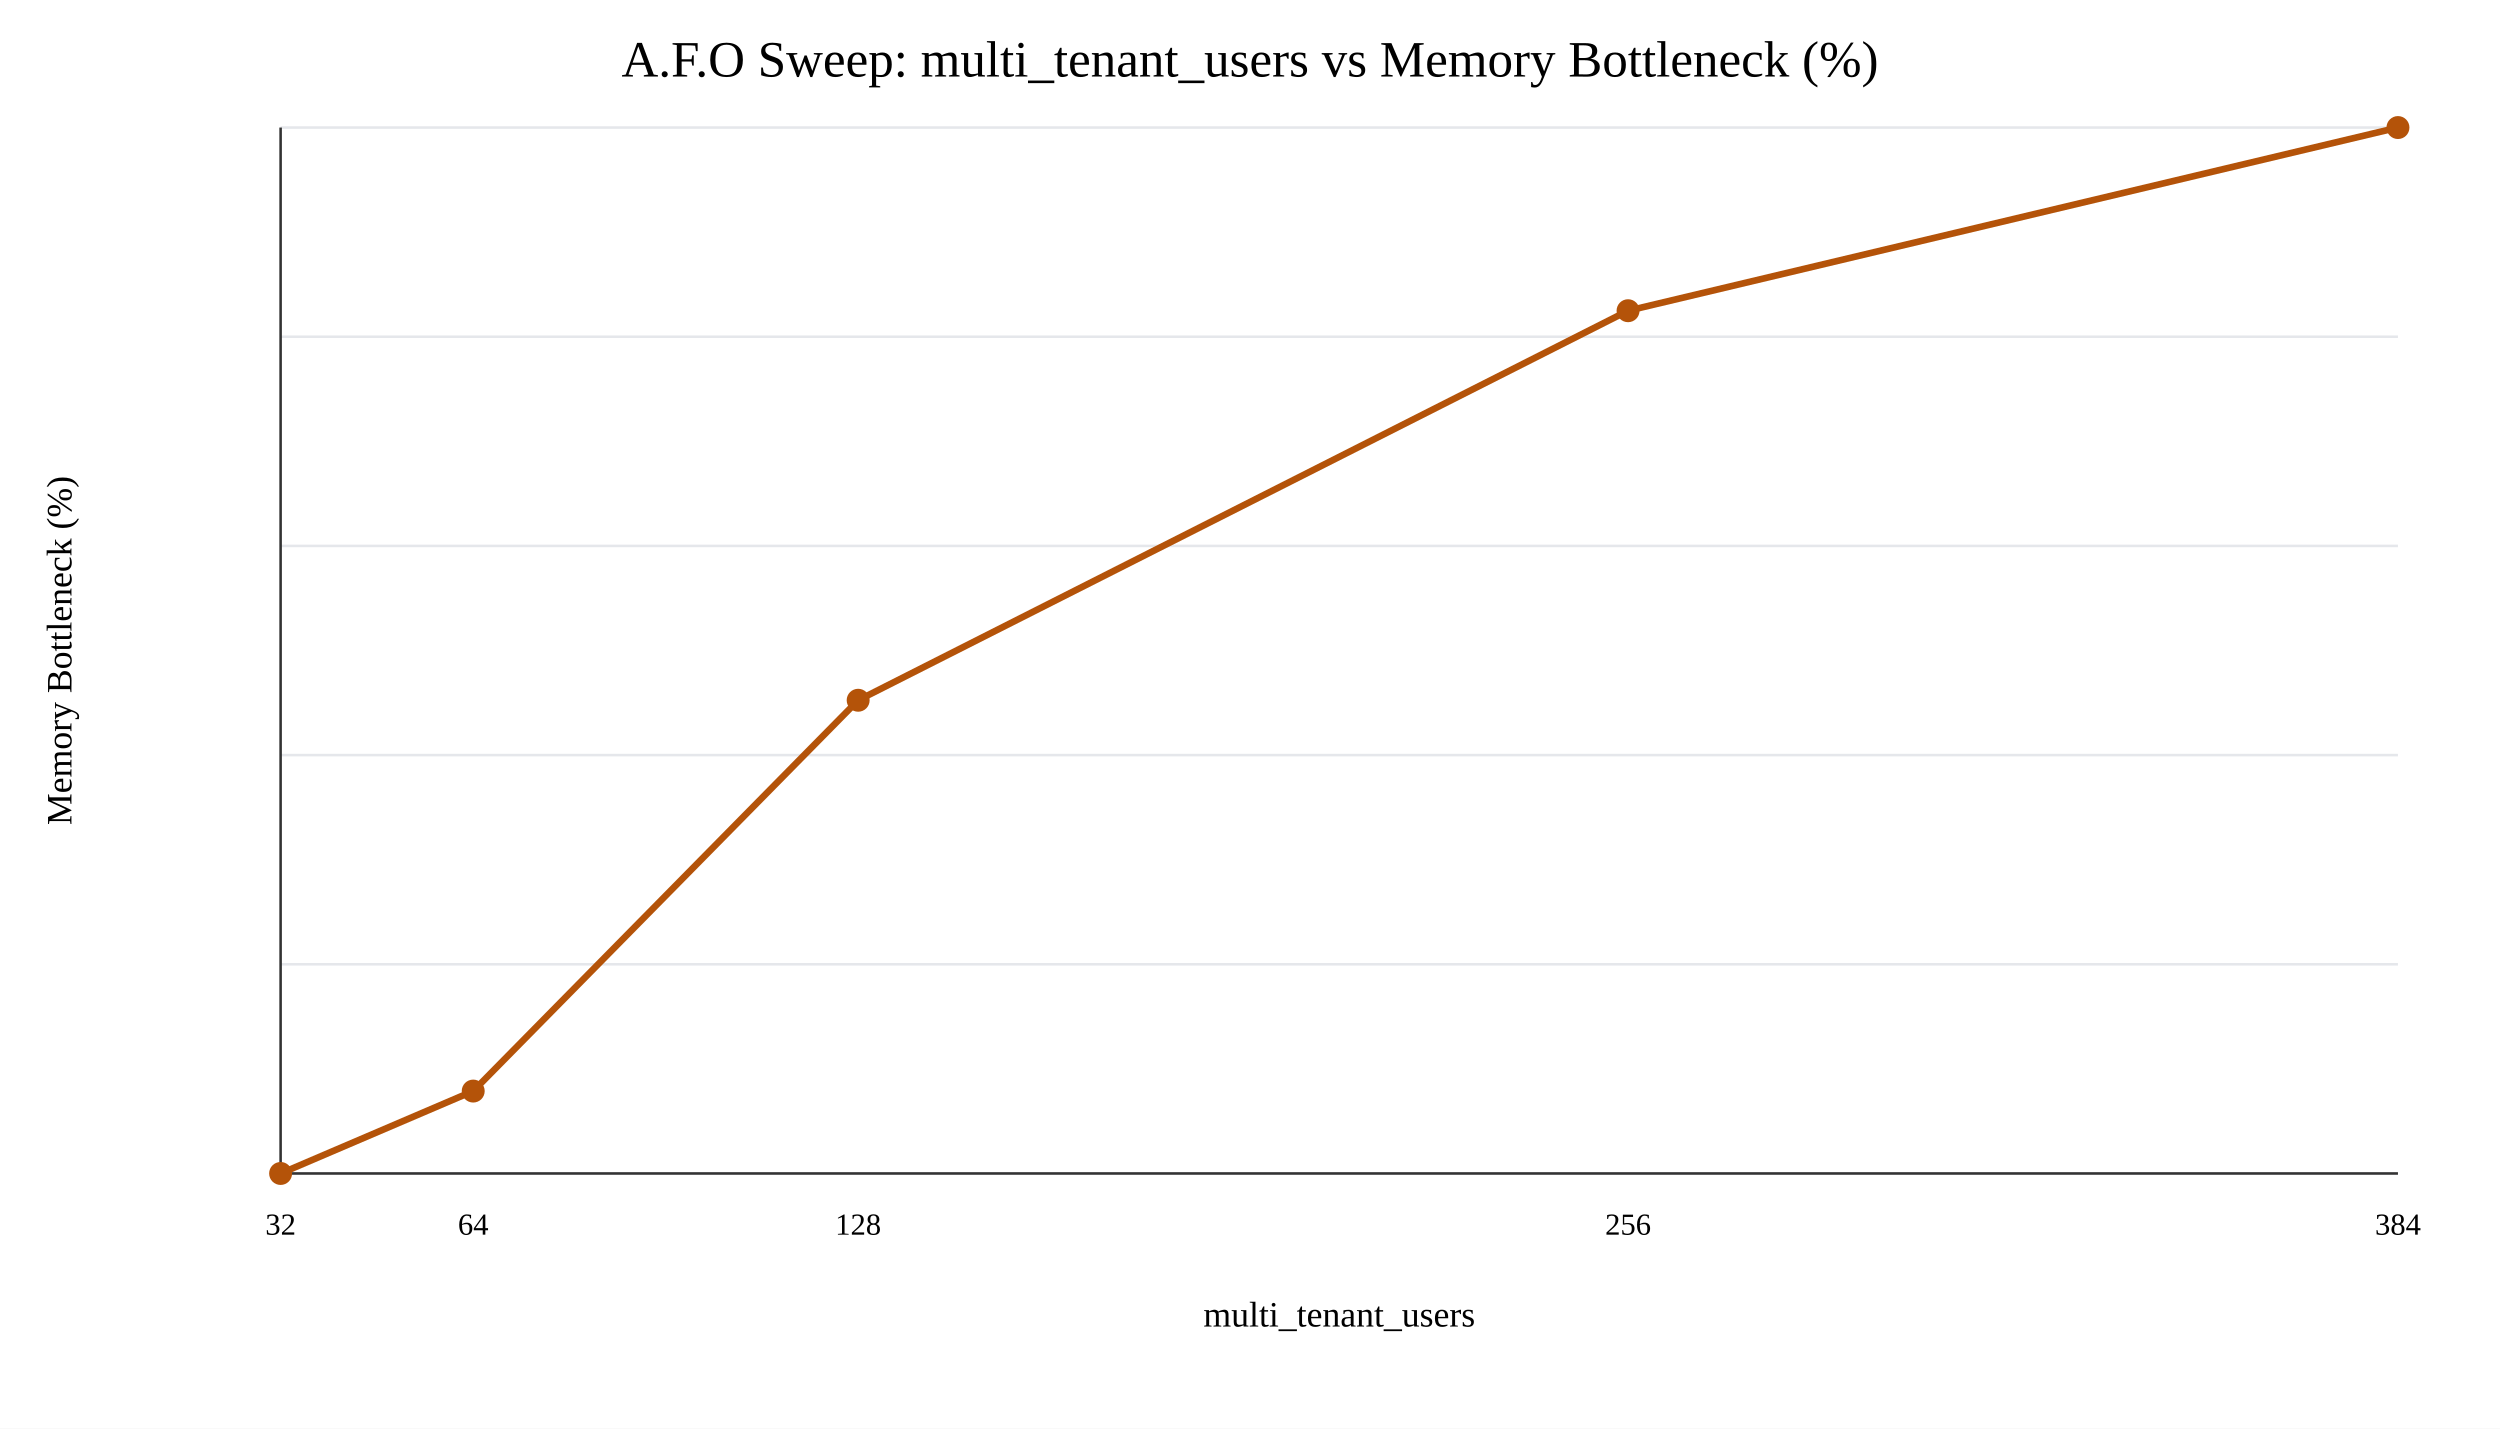
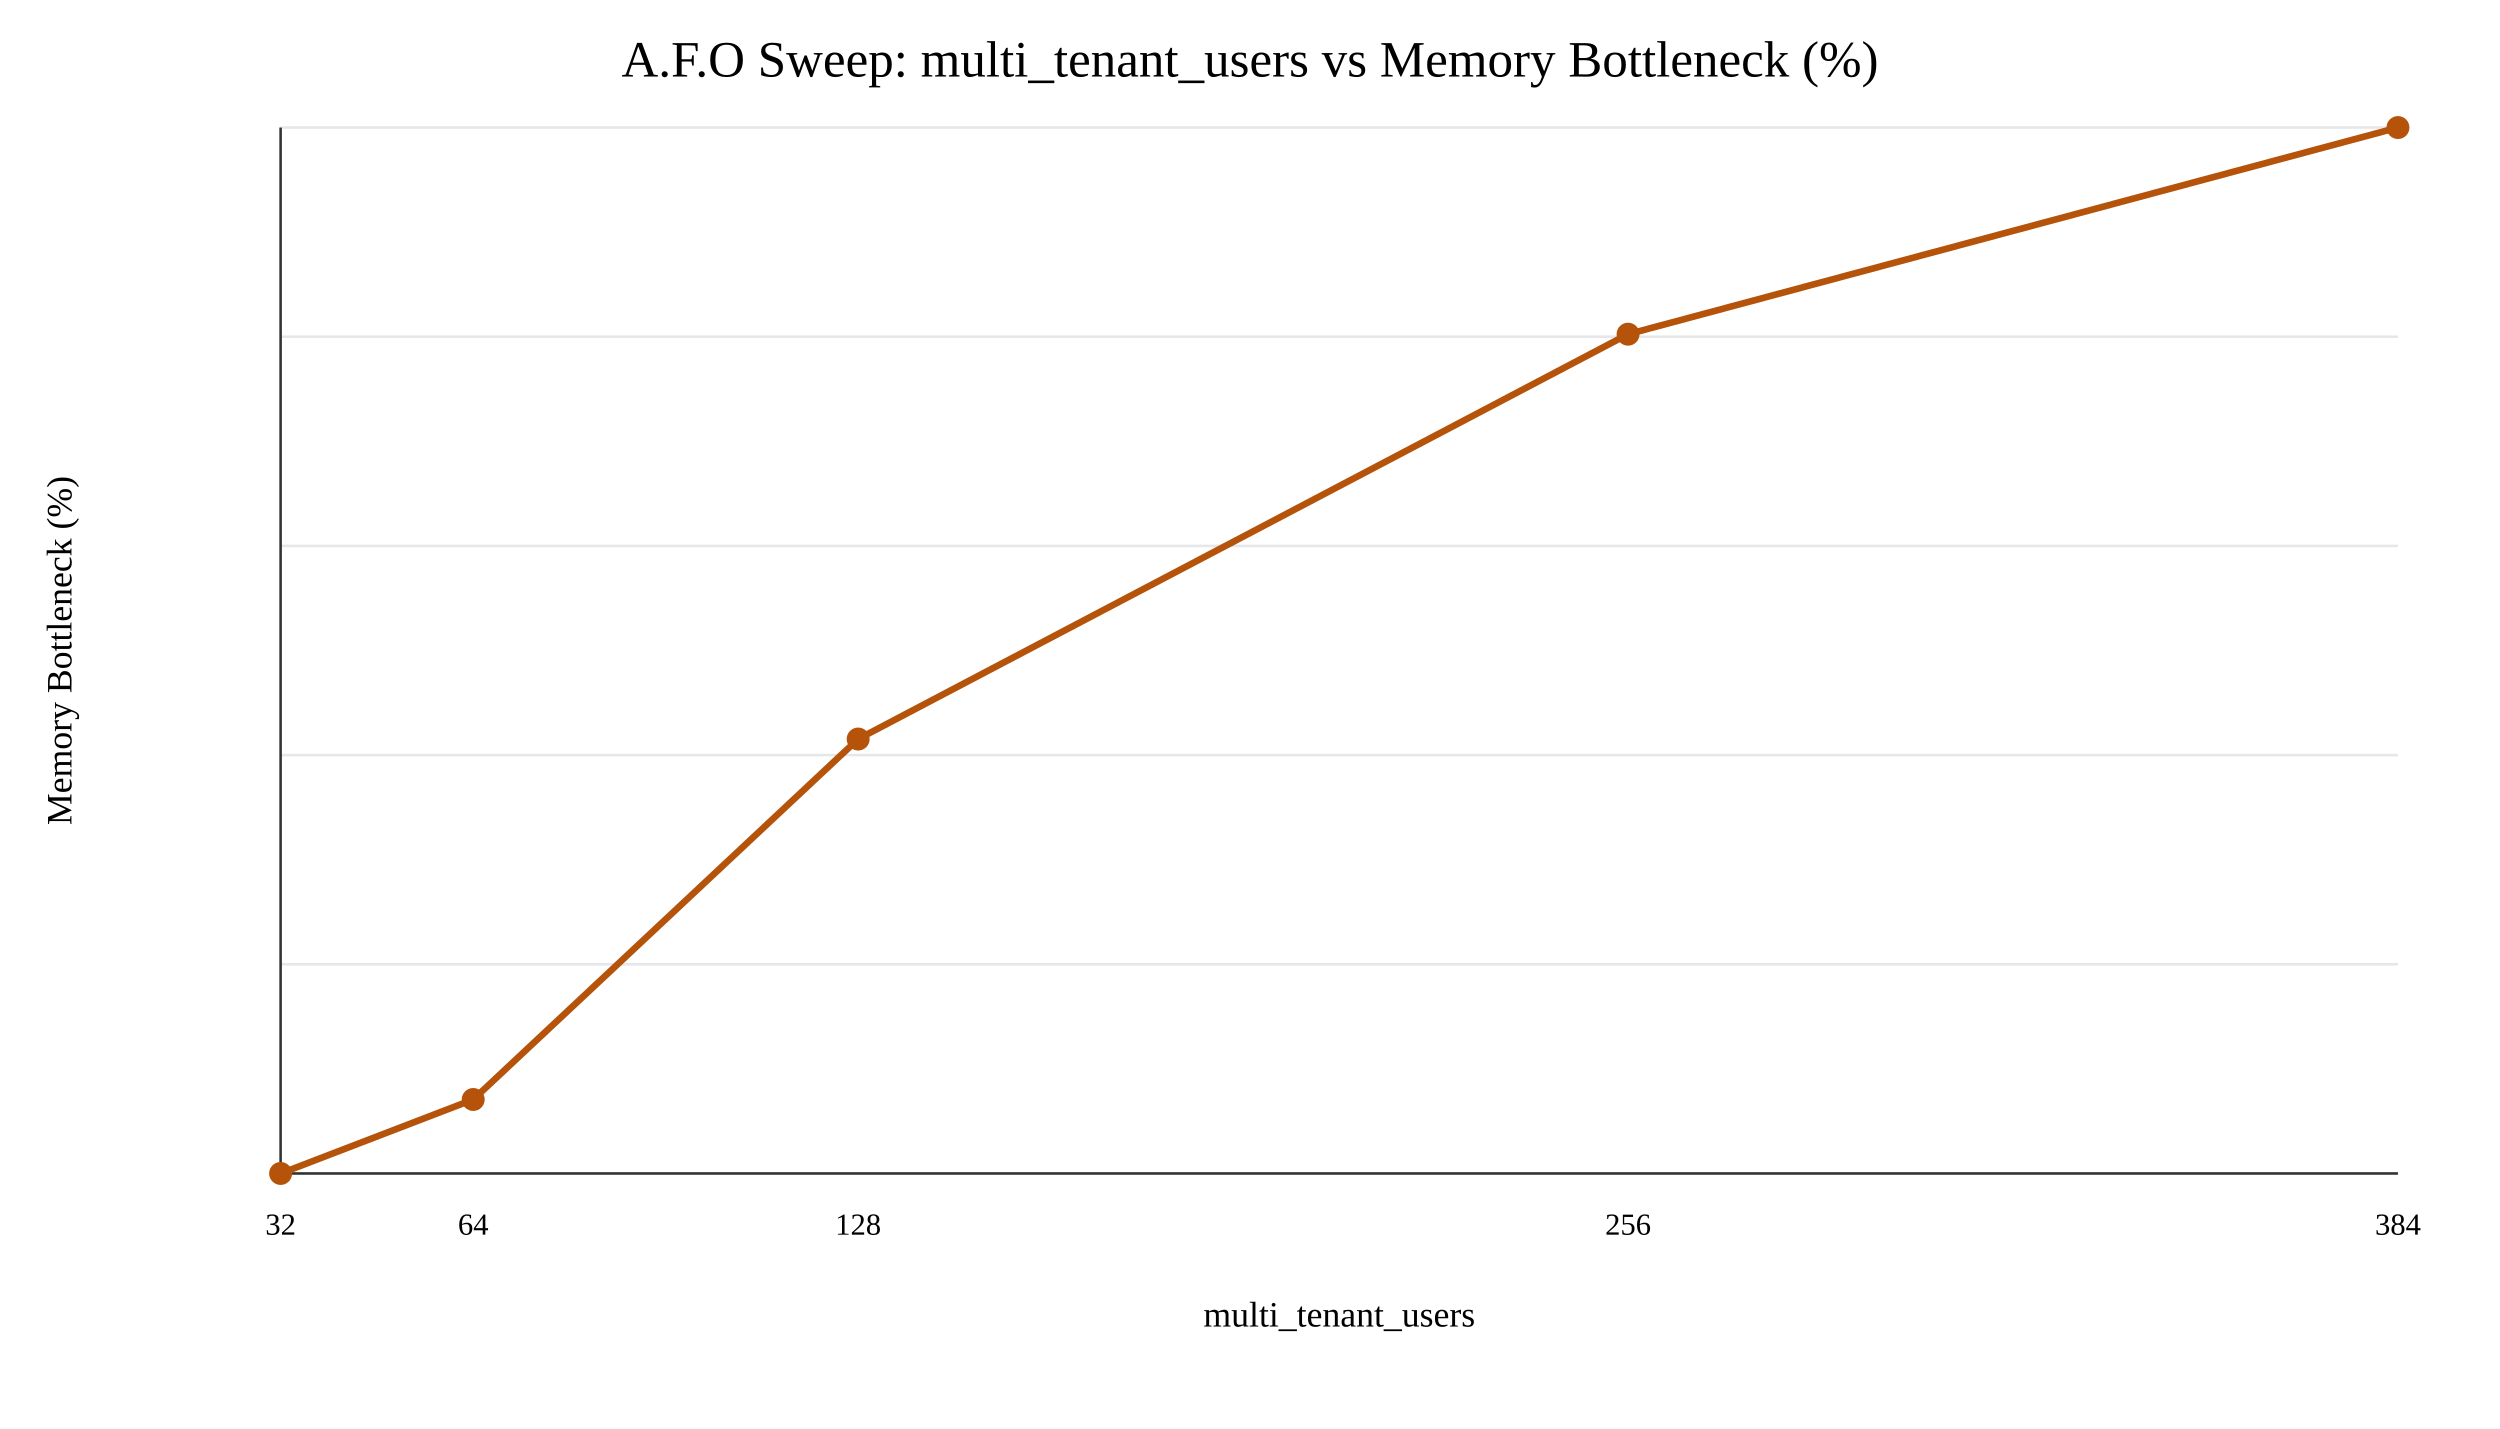
<svg xmlns="http://www.w3.org/2000/svg" width="980" height="560">
  <rect x="0" y="0" width="980" height="560" fill="#ffffff" />
  <text x="490.0" y="30" text-anchor="middle" font-size="20" font-family="Times New Roman">A.F.O Sweep: multi_tenant_users vs Memory Bottleneck (%)</text>
  <line x1="110" y1="50.0" x2="940" y2="50.0" stroke="#e5e7eb" />
  <line x1="110" y1="132.0" x2="940" y2="132.0" stroke="#e5e7eb" />
  <line x1="110" y1="214.0" x2="940" y2="214.0" stroke="#e5e7eb" />
  <line x1="110" y1="296.0" x2="940" y2="296.0" stroke="#e5e7eb" />
  <line x1="110" y1="378.0" x2="940" y2="378.0" stroke="#e5e7eb" />
  <line x1="110" y1="460.0" x2="940" y2="460.0" stroke="#e5e7eb" />
  <line x1="110" y1="460" x2="940" y2="460" stroke="#333" />
  <line x1="110" y1="50" x2="110" y2="460" stroke="#333" />
-   <polyline fill="none" stroke="#b45309" stroke-width="2.6" points="110.0,460.0 185.5,427.7 336.4,274.5 638.2,121.8 940.0,50.0" />
+   <polyline fill="none" stroke="#b45309" stroke-width="2.6" points="110.0,460.0 185.5,431.0 336.4,289.7 638.2,131.0 940.0,50.0" />
  <circle cx="110.0" cy="460.0" r="4.5" fill="#b45309" />
-   <circle cx="185.5" cy="427.7" r="4.5" fill="#b45309" />
-   <circle cx="336.4" cy="274.5" r="4.5" fill="#b45309" />
-   <circle cx="638.2" cy="121.8" r="4.5" fill="#b45309" />
+   <circle cx="185.5" cy="431.0" r="4.5" fill="#b45309" />
+   <circle cx="336.4" cy="289.7" r="4.5" fill="#b45309" />
+   <circle cx="638.2" cy="131.0" r="4.5" fill="#b45309" />
  <circle cx="940.0" cy="50.0" r="4.5" fill="#b45309" />
  <text x="110.0" y="484.0" text-anchor="middle" font-size="12" font-family="Times New Roman">32</text>
  <text x="185.5" y="484.0" text-anchor="middle" font-size="12" font-family="Times New Roman">64</text>
  <text x="336.4" y="484.0" text-anchor="middle" font-size="12" font-family="Times New Roman">128</text>
  <text x="638.2" y="484.0" text-anchor="middle" font-size="12" font-family="Times New Roman">256</text>
  <text x="940.0" y="484.0" text-anchor="middle" font-size="12" font-family="Times New Roman">384</text>
  <text x="525.0" y="520" text-anchor="middle" font-size="14" font-family="Times New Roman">multi_tenant_users</text>
  <text x="28" y="255.0" transform="rotate(-90 28,255.0)" text-anchor="middle" font-size="14" font-family="Times New Roman">Memory Bottleneck (%)</text>
</svg>
